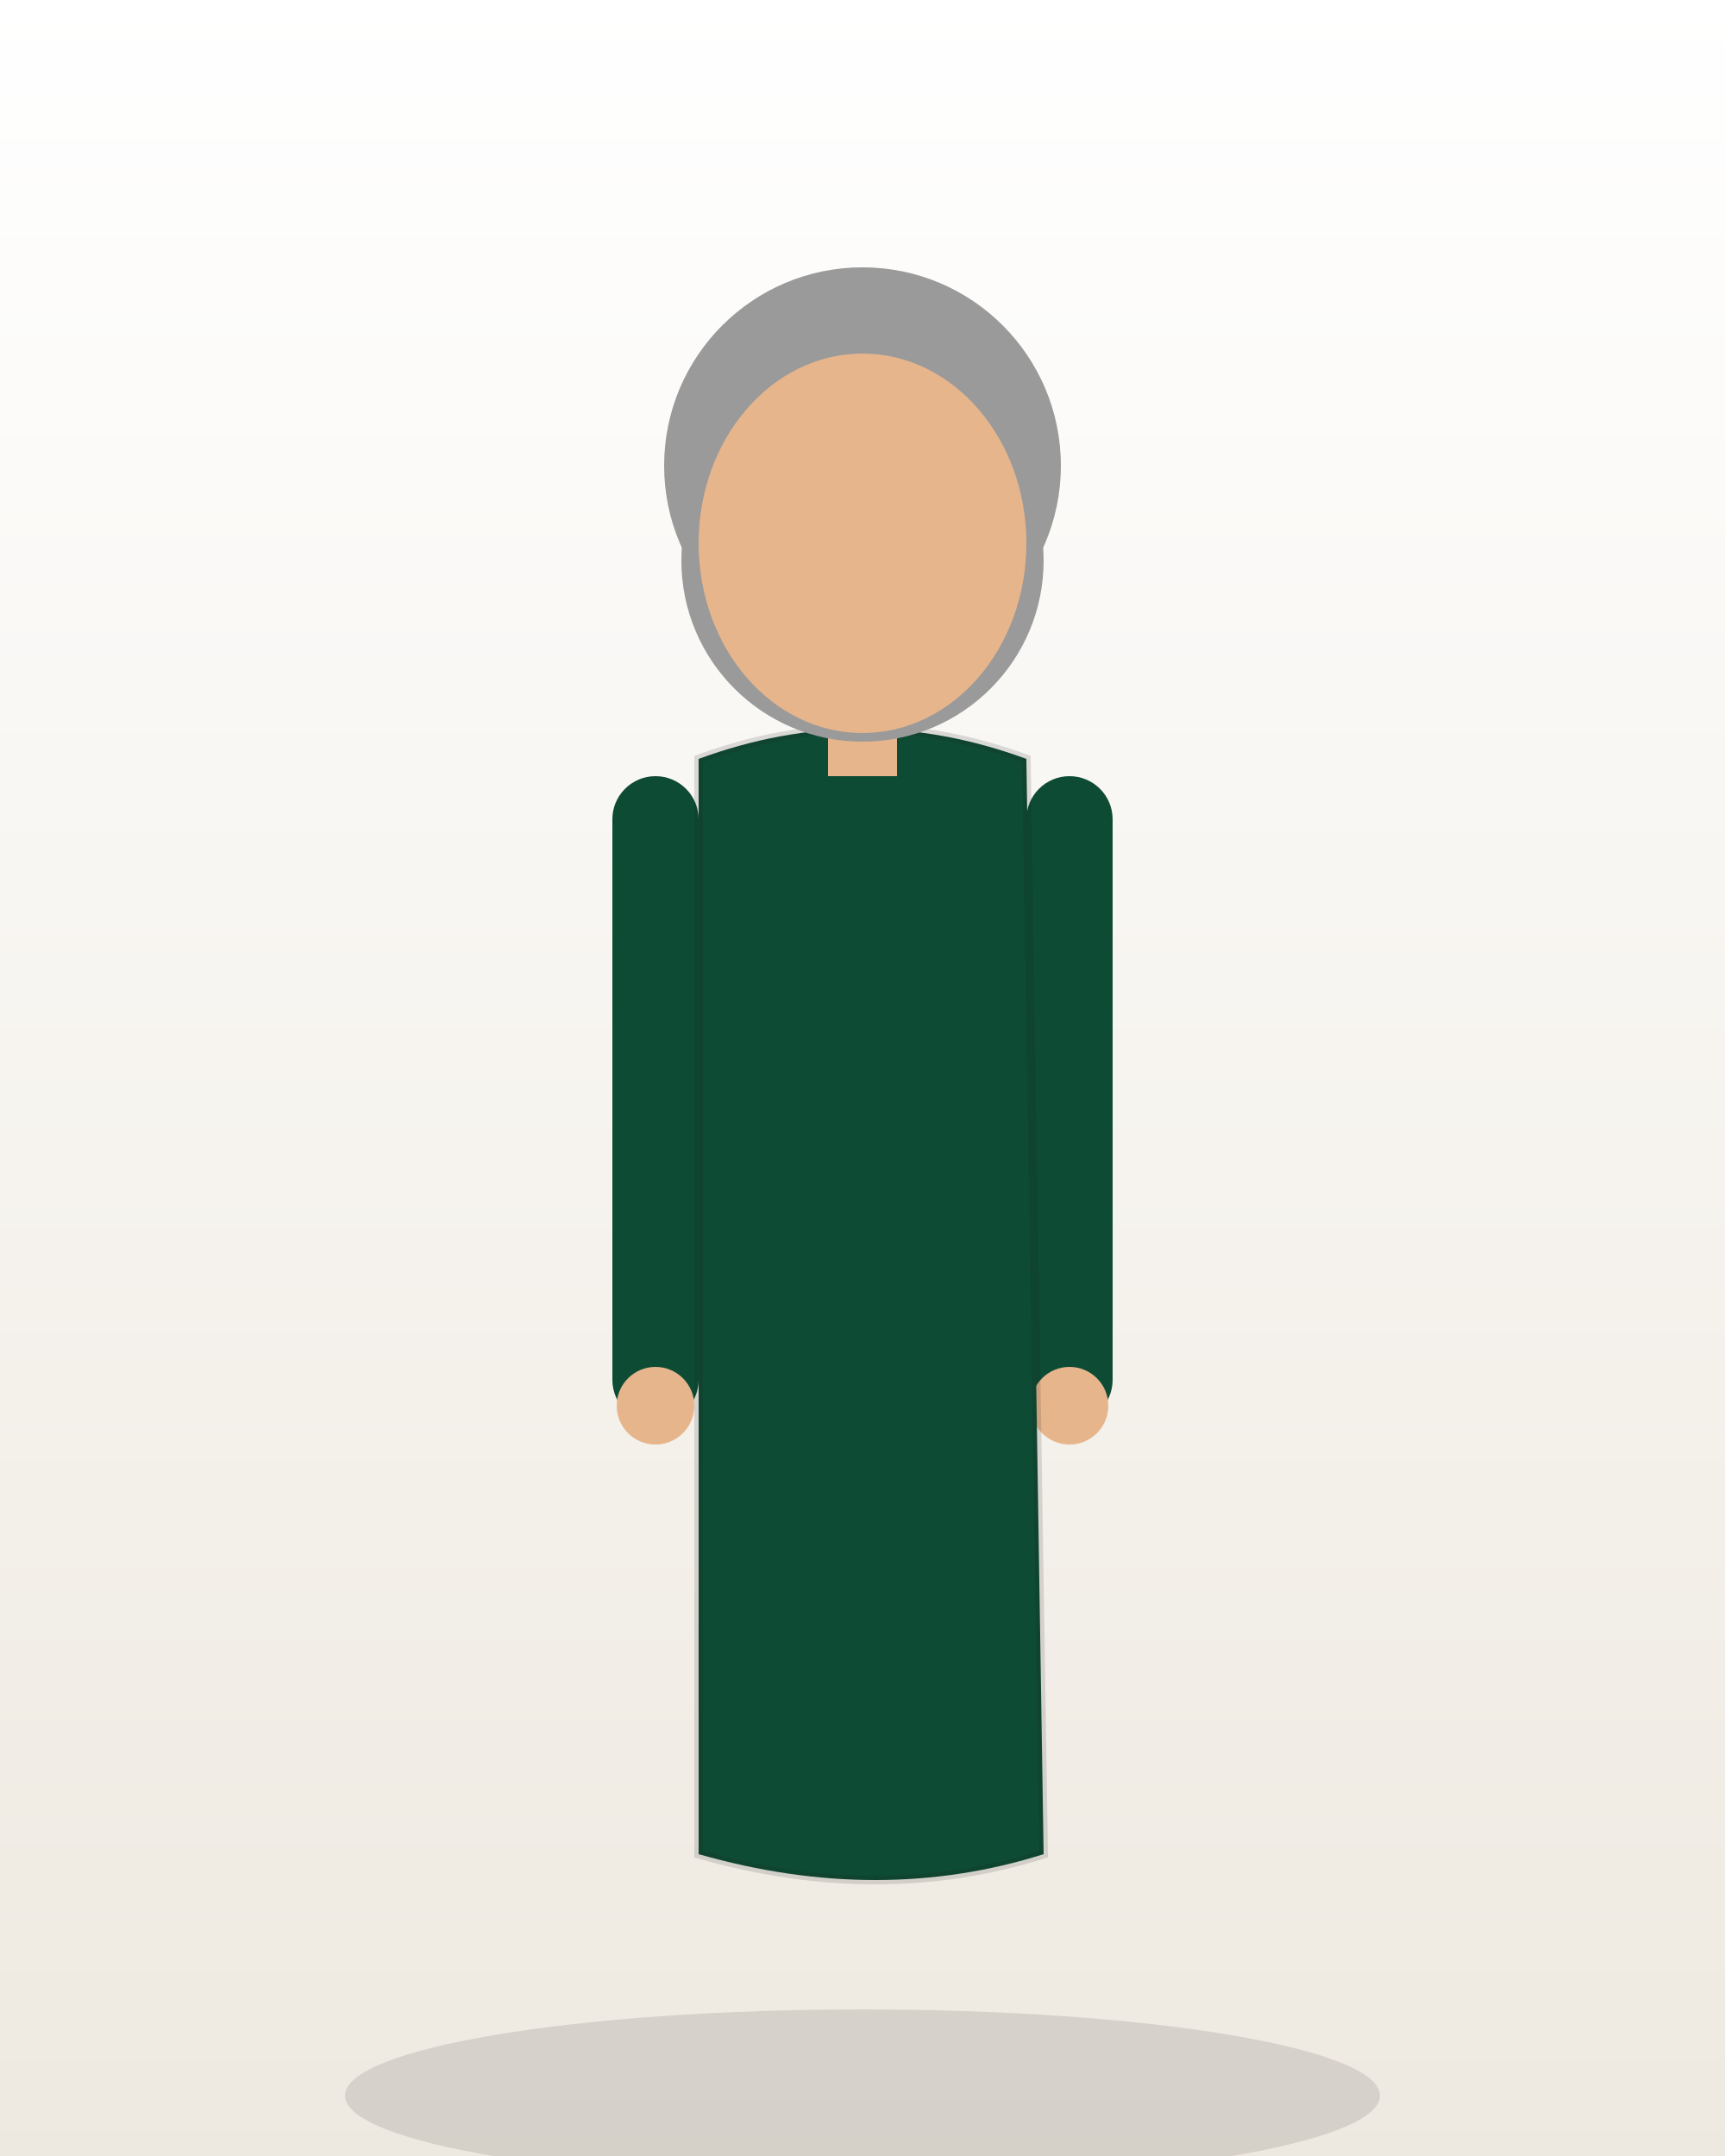
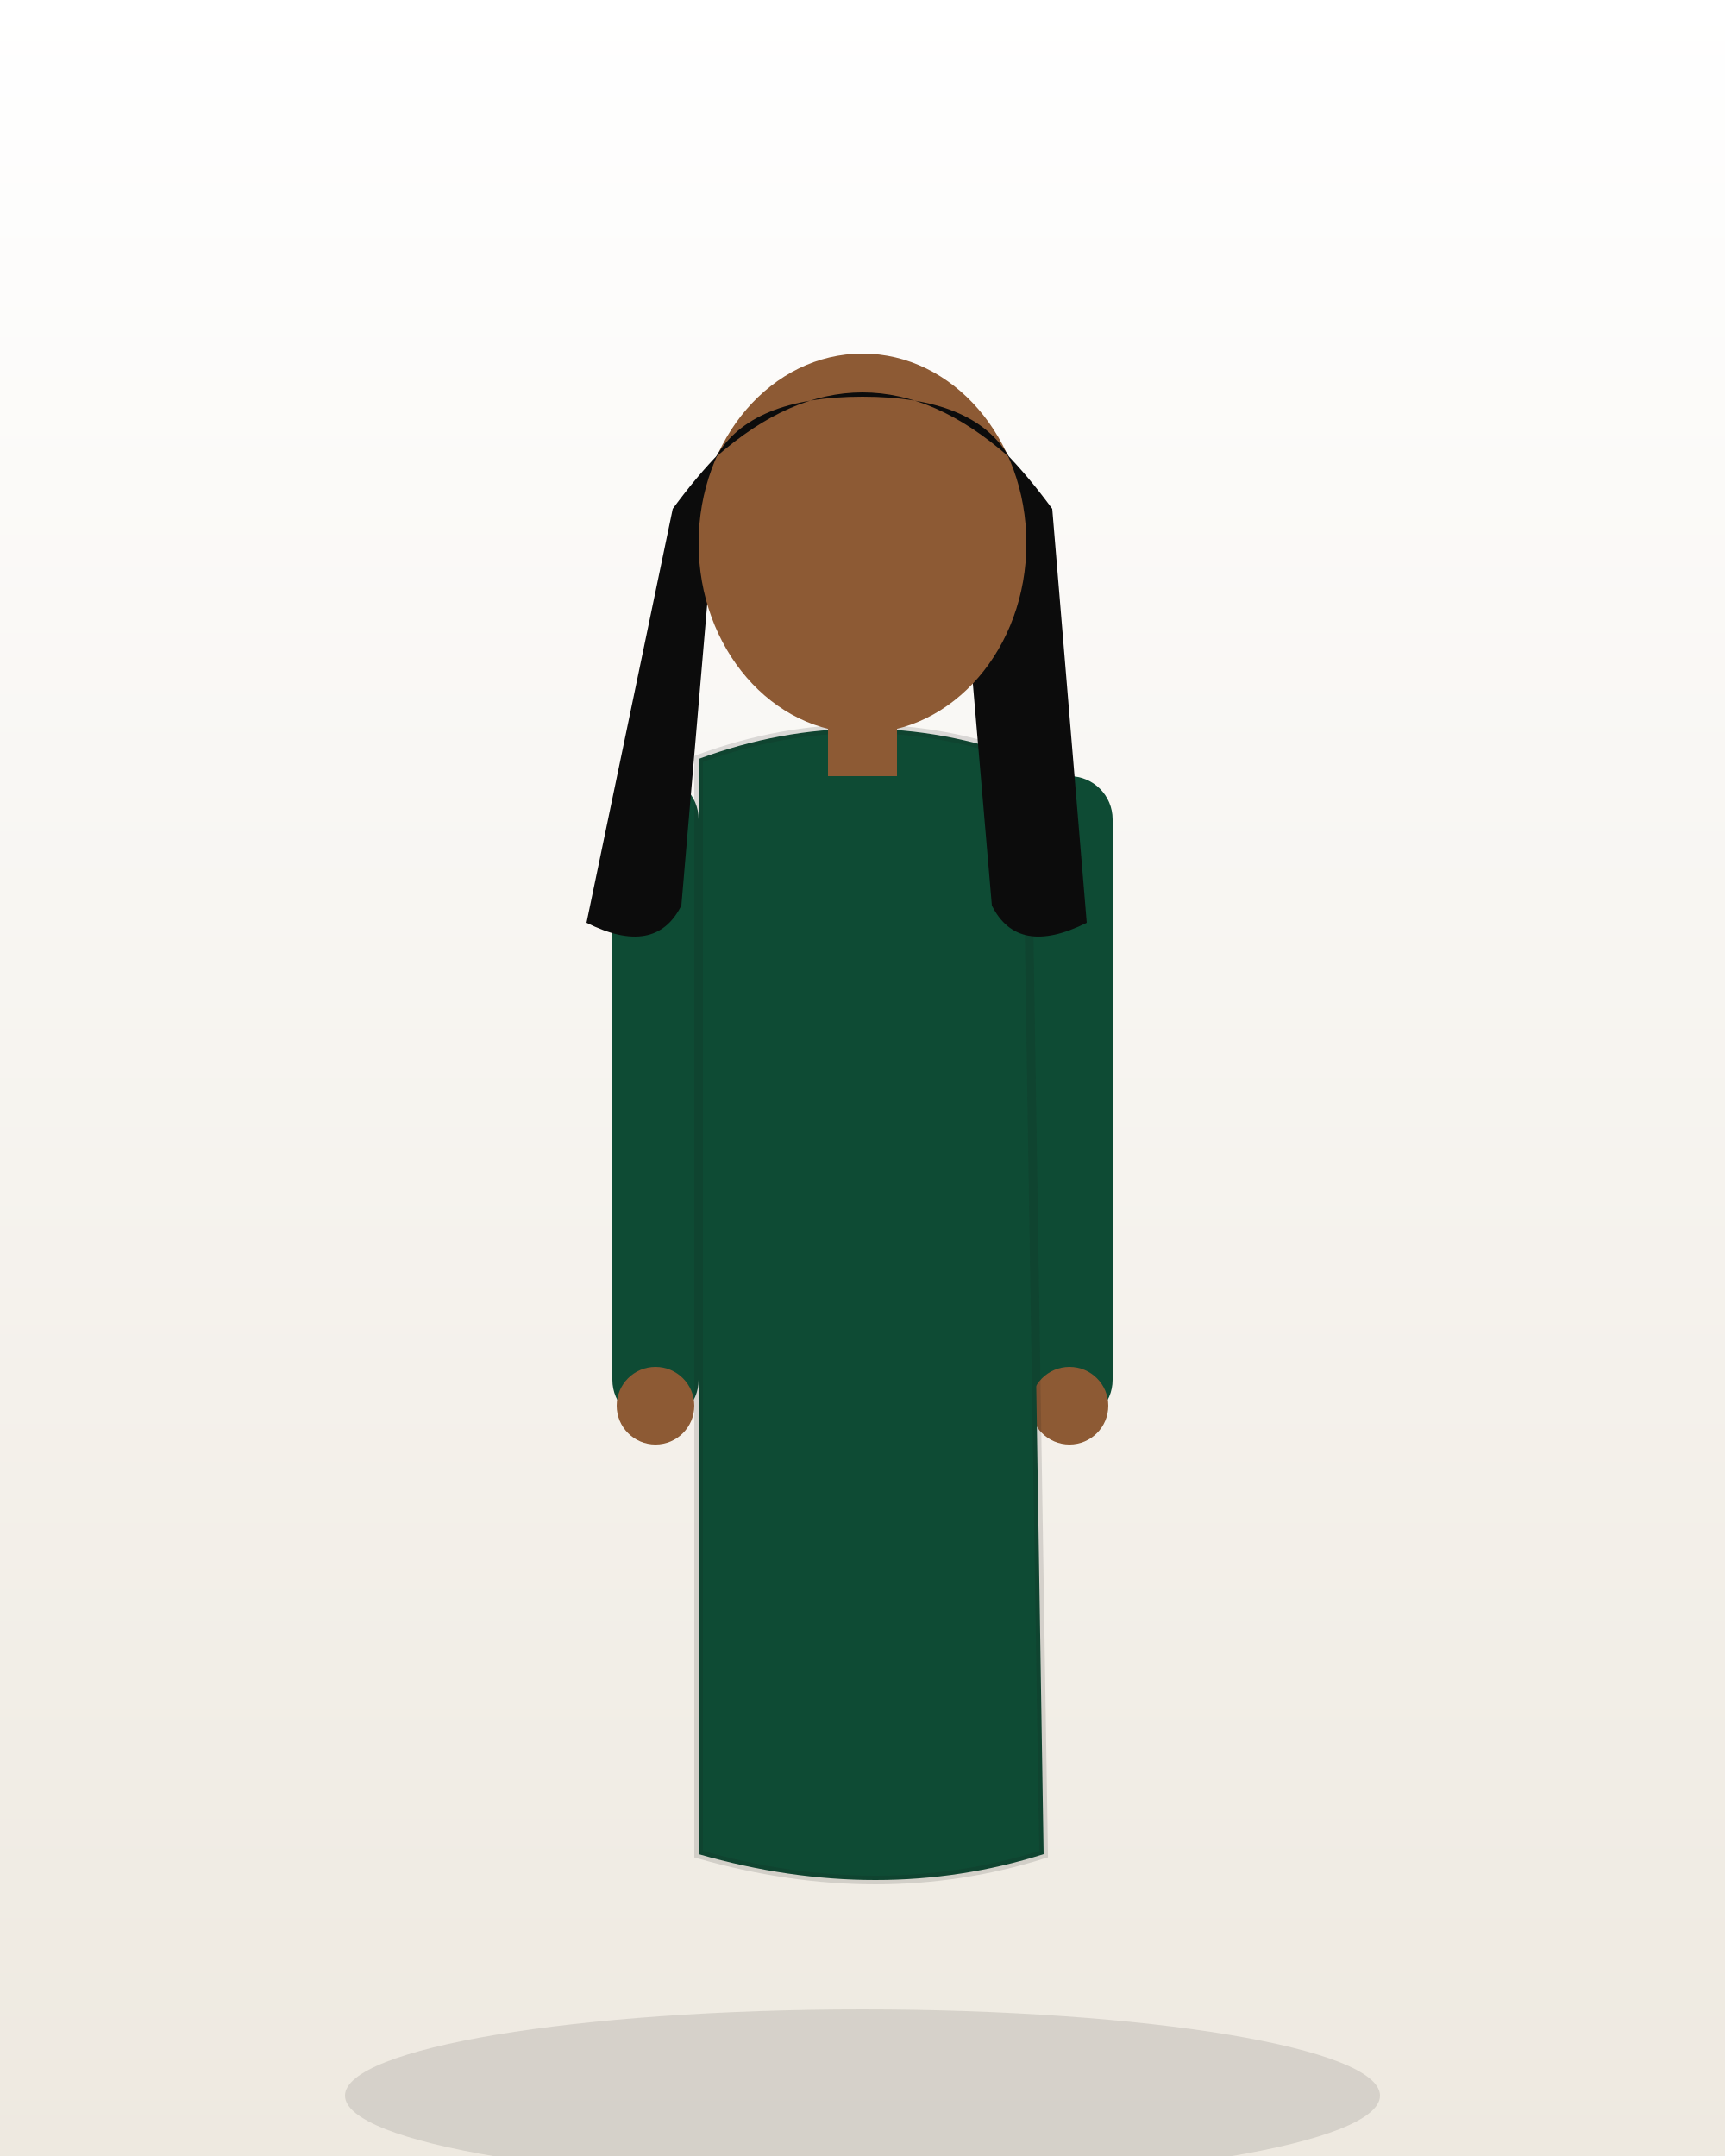
<svg xmlns="http://www.w3.org/2000/svg" width="400" height="500" viewBox="0 0 400 500" role="img" aria-label="Emerald Velvet Gown illustration">
  <defs>
    <linearGradient id="g-emerald-velvet-gown" x1="0" y1="0" x2="0" y2="1">
      <stop offset="0" stop-color="#ffffff" />
      <stop offset="1" stop-color="#eee9e0" />
    </linearGradient>
  </defs>
  <rect width="400" height="500" fill="url(#g-emerald-velvet-gown)" />
  <ellipse cx="200" cy="486" rx="120" ry="20" fill="#1c1a17" opacity="0.12" />
  <clipPath id="t-emerald-velvet-gown">
    <path d="M162 176     q38 -14 76 0     l4 254     q-38 12 -80 0 Z" />
  </clipPath>
  <rect x="142" y="180" width="20" height="150" rx="10" fill="#0E4B34" />
  <rect x="238" y="180" width="20" height="150" rx="10" fill="#0E4B34" />
-   <circle cx="152" cy="326" r="9" fill="#E7B58C" />
-   <circle cx="248" cy="326" r="9" fill="#E7B58C" />
+   <circle cx="152" cy="326" r="9" fill="#8D5A34" />
+   <circle cx="248" cy="326" r="9" fill="#8D5A34" />
  <path d="M162 176     q38 -14 76 0     l4 254     q-38 12 -80 0 Z" fill="#0E4B34" stroke="#1c1a17" stroke-opacity="0.14" stroke-width="2" />
  <g clip-path="url(#t-emerald-velvet-gown)" />
-   <rect x="192" y="150" width="16" height="30" fill="#E7B58C" />
-   <circle cx="200" cy="108" r="46" fill="#9A9A9A" />
-   <circle cx="200" cy="130" r="42" fill="#9A9A9A" />
-   <ellipse cx="200" cy="126" rx="38" ry="44" fill="#E7B58C" />
+   <rect x="192" y="150" width="16" height="30" fill="#8D5A34" />
+   <path d="M156 118 q44 -60 88 0 l8 96 q-16 8 -22 -4 l-6 -70 q-28 14 -60 0 l-6 70 q-6 12 -22 4 Z" fill="#0C0C0C" />
+   <ellipse cx="200" cy="126" rx="38" ry="44" fill="#8D5A34" />
+   <path d="M166 106 q34 -30 68 0 q-8 -14 -34 -14 q-26 0 -34 14 Z" fill="#0C0C0C" />
</svg>
